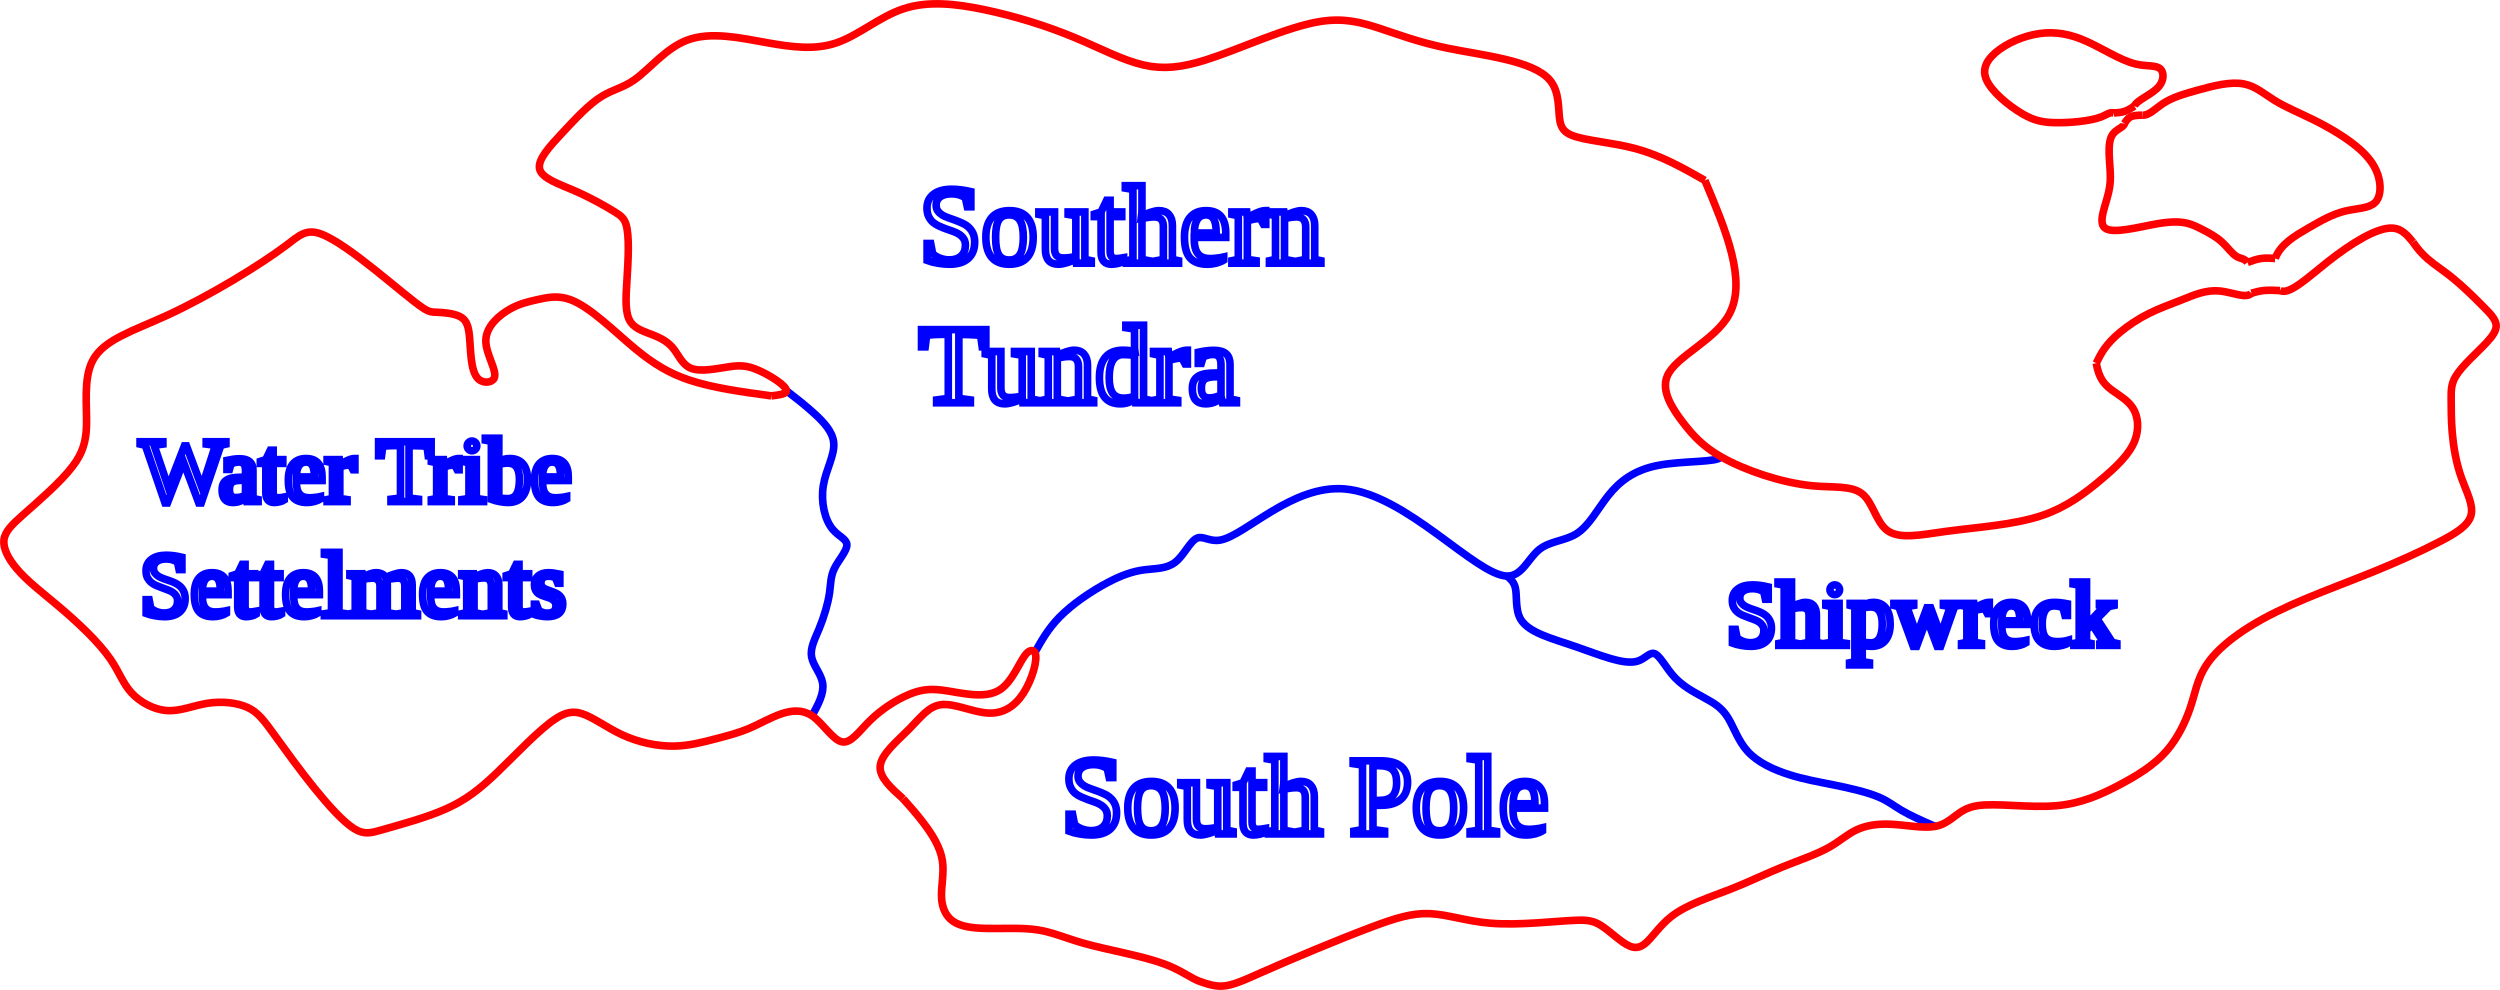
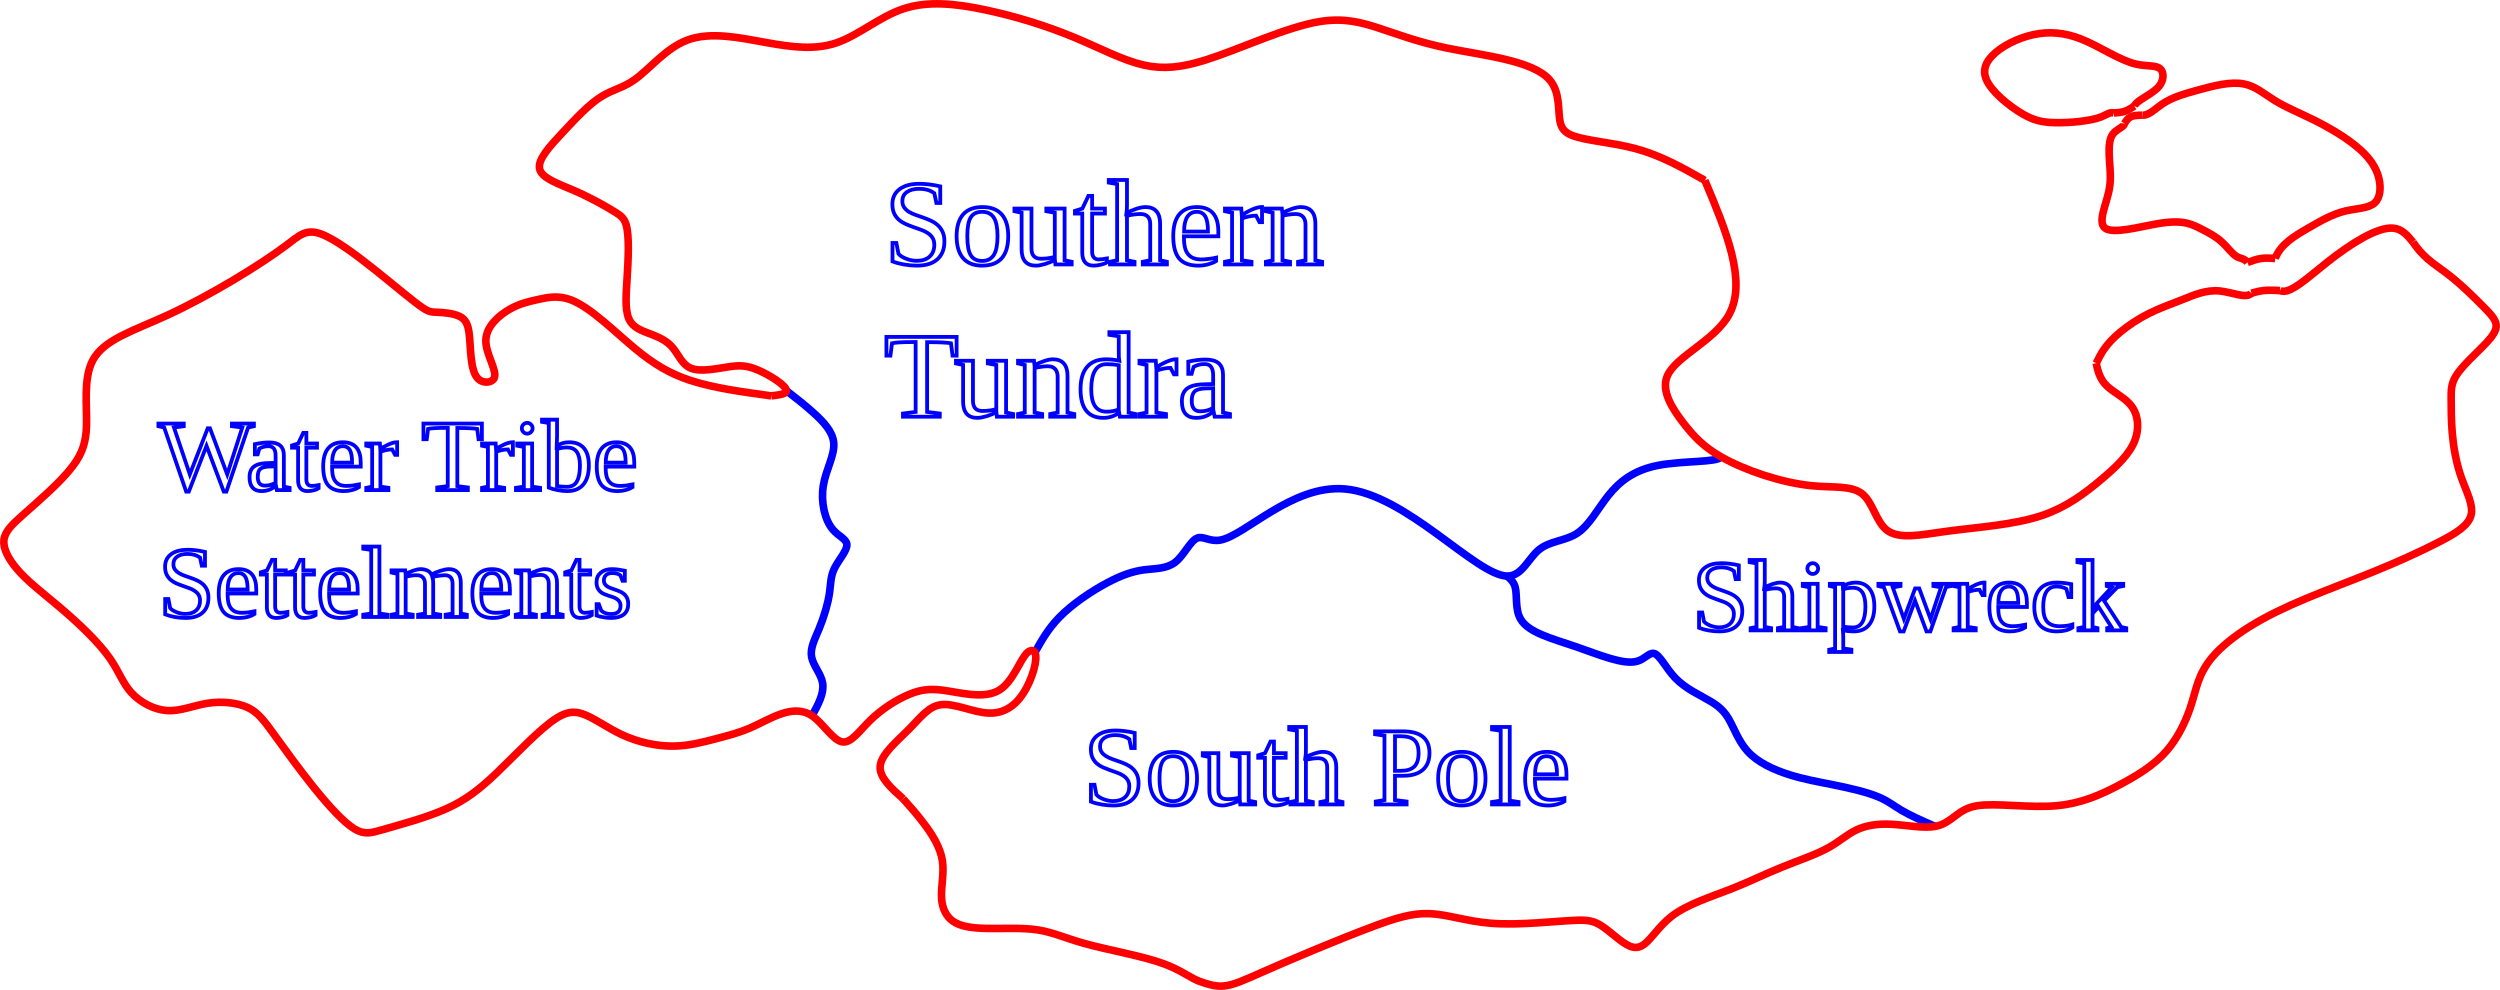
- <svg xmlns="http://www.w3.org/2000/svg" viewBox="0 0 328.436 130.054" width="328.436" height="130.054" version="1.1" id="svg57">
+ <svg xmlns="http://www.w3.org/2000/svg" viewBox="0 0 656.874 260.108" width="656.874" height="260.108" version="1.1" id="svg57">
  <defs id="defs4">
-     <rect x="115.945" y="28.859" width="78.404" height="55.674" id="rect57" />
+     <rect x="115.945" y="28.859" width="170.476" height="152.612" id="rect57" />
  </defs>
-   <g id="g49" transform="translate(37.59663,-1287.365)">
-     <path d="m 65.722,1338.692 c 1.222,0.945 2.445,1.891 3.666,3.007 1.201,1.097 2.401,2.36 2.543,3.815 0.159,1.636 -1.019,3.515 -1.362,5.631 -0.348,2.144 0.162,4.532 1.272,5.813 0.738,0.853 1.742,1.216 1.817,1.907 0.087,0.806 -1.088,2.058 -1.635,3.179 -0.521,1.068 -0.472,2.018 -0.636,3.179 -0.202,1.43 -0.727,3.181 -1.362,4.723 -0.563,1.366 -1.212,2.567 -0.999,3.724 0.21,1.14 1.257,2.237 1.453,3.451 0.215,1.332 -0.591,2.805 -1.398,4.279" style="fill:none;stroke:#0000ff" id="path34" />
-     <path d="m 241.499,1303.591 c -0.051,0.5 -1.059,0.712 -1.559,1.444 -0.813,1.189 -0.284,3.753 -0.289,5.601 -0.004,1.55 -0.382,2.597 -0.751,3.869 -0.312,1.078 -0.618,2.317 0.058,2.829 1.054,0.8 4.498,-0.172 6.872,-0.577 1.791,-0.306 2.973,-0.29 3.927,-0.058 0.701,0.171 1.28,0.459 1.963,0.808 0.824,0.422 1.802,0.933 2.598,1.664 0.751,0.689 1.34,1.573 1.963,1.916 0.472,0.26 0.964,0.209 1.386,0.751" style="fill:none;stroke:#ff0000" id="path35" />
-     <path d="m 242.796,1301.311 c 0.312,-0.811 2.389,-1.538 3.265,-2.628 0.643,-0.8 0.64,-1.796 0.173,-2.252 -0.559,-0.546 -1.782,-0.319 -3.176,-0.635 -2.182,-0.495 -4.782,-2.323 -7.218,-3.291 -2.184,-0.868 -4.237,-1.046 -6.352,-0.578 -2.058,0.456 -4.176,1.525 -5.37,2.772 -0.857,0.894 -1.239,1.881 -0.808,3.003 0.63,1.642 2.999,3.575 4.793,4.62 1.444,0.841 2.515,1.107 4.158,1.155 1.972,0.058 4.768,-0.199 6.179,-0.751 0.749,-0.293 1.107,-0.67 1.675,-0.52" style="fill:none;stroke:#ff0000" id="path36" />
-     <path d="m 261.305,1321.319 c 0.691,-1.873 2.586,-2.974 4.331,-3.984 1.671,-0.968 3.205,-1.852 4.908,-2.252 1.47,-0.345 3.067,-0.331 3.869,-1.097 0.717,-0.685 0.798,-1.996 0.52,-3.176 -0.328,-1.39 -1.154,-2.599 -2.425,-3.753 -1.622,-1.473 -3.97,-2.857 -6.121,-3.927 -1.923,-0.956 -3.688,-1.661 -5.197,-2.599 -1.331,-0.827 -2.463,-1.836 -3.984,-2.136 -1.77,-0.35 -4.066,0.257 -6.063,0.808 -1.797,0.496 -3.351,0.946 -4.62,1.79 -0.995,0.662 -1.814,1.567 -2.656,1.501" style="fill:none;stroke:#ff0000" id="path37" />
-     <path d="m 98.358,1373.081 c 0.866,-1.546 1.732,-3.091 3.183,-4.588 1.73,-1.785 4.291,-3.5 6.449,-4.632 1.712,-0.898 3.169,-1.43 4.723,-1.635 1.426,-0.188 2.933,-0.1 4.087,-0.999 1.168,-0.91 1.975,-2.829 2.907,-3.179 0.778,-0.292 1.643,0.513 2.997,0.272 3.281,-0.582 9.434,-7.301 16.349,-6.721 8.094,0.679 17.234,11.36 21.345,11.444 1.945,0.04 2.764,-2.291 4.178,-3.451 1.402,-1.151 3.39,-1.151 4.905,-2.089 1.674,-1.036 2.772,-3.218 4.178,-4.996 1.526,-1.928 3.416,-3.381 6.54,-3.996 3.269,-0.644 7.888,-0.373 8.316,-1.128" style="fill:none;stroke:#0000ff" id="path38" />
-     <path d="m 63.724,1339.374 c -3.828,-0.524 -7.656,-1.048 -10.713,-2.06 -2.657,-0.88 -4.732,-2.129 -7.142,-4.12 -2.743,-2.267 -5.92,-5.497 -8.515,-6.455 -1.664,-0.615 -3.089,-0.295 -4.395,0 -1.211,0.274 -2.319,0.527 -3.571,1.236 -1.467,0.831 -3.132,2.289 -3.159,4.12 -0.026,1.809 1.545,3.983 1.099,4.944 -0.285,0.614 -1.393,0.733 -2.06,0.137 -1.154,-1.03 -0.992,-4.198 -1.236,-6.043 -0.156,-1.179 -0.478,-1.818 -1.236,-2.197 -0.836,-0.419 -2.204,-0.522 -3.021,-0.549 -0.638,-0.021 -0.941,0 -1.785,-0.549 -2.518,-1.653 -9.849,-8.465 -13.459,-9.751 -1.935,-0.69 -2.802,0.209 -4.531,1.511 -3.371,2.539 -10.022,6.614 -15.658,9.202 -4.465,2.05 -8.294,3.166 -9.751,5.906 -1.272,2.392 -0.736,6.021 -0.824,8.652 -0.07,2.096 -0.536,3.558 -1.785,5.219 -1.615,2.148 -4.54,4.627 -6.592,6.455 -1.372,1.222 -2.354,2.153 -2.472,3.296 -0.117,1.135 0.617,2.478 1.648,3.708 1.392,1.66 3.326,3.114 5.494,4.944 2.497,2.108 5.304,4.716 6.867,7.004 1.136,1.663 1.614,3.159 2.747,4.395 1.137,1.241 2.933,2.221 4.67,2.335 1.773,0.116 3.484,-0.672 5.356,-0.961 1.838,-0.284 3.832,-0.087 5.219,0.549 1.4,0.642 2.183,1.733 3.708,3.845 2.63,3.643 7.468,10.325 10.3,12.086 1.369,0.851 2.27,0.552 3.708,0.137 2.216,-0.639 5.708,-1.553 8.378,-2.747 2.556,-1.143 4.358,-2.541 6.592,-4.67 2.582,-2.46 5.741,-5.895 7.966,-7.279 1.238,-0.77 2.188,-0.906 3.296,-0.549 1.473,0.473 3.227,1.815 5.219,2.747 2.175,1.018 4.634,1.548 6.867,1.511 1.989,-0.034 3.799,-0.518 5.494,-0.961 1.539,-0.403 2.983,-0.772 4.395,-1.373 1.422,-0.605 2.813,-1.445 4.258,-1.923 1.336,-0.442 2.717,-0.573 3.983,0.275 1.452,0.973 2.752,3.237 3.983,3.433 1.139,0.182 2.22,-1.406 3.571,-2.747 1.598,-1.587 3.574,-2.825 5.243,-3.513 1.377,-0.567 2.544,-0.758 4.258,-0.549 2.272,0.277 5.504,1.256 7.554,0 1.854,-1.137 2.74,-4.103 3.708,-4.944 0.382,-0.332 0.777,-0.333 0.961,0 0.444,0.801 -0.33,3.534 -1.511,5.356 -1.144,1.766 -2.671,2.676 -4.532,2.609 -2.061,-0.073 -4.534,-1.343 -6.318,-1.099 -1.605,0.22 -2.653,1.666 -4.12,3.159 -1.612,1.64 -3.73,3.336 -3.846,4.944 -0.106,1.468 1.458,2.863 3.021,4.258" style="fill:none;stroke:#ff0000" id="path39" />
-     <path d="m 258.187,1325.881 c 0.517,-0.142 1.034,-0.285 1.613,-0.346 0.66,-0.07 1.4,-0.035 2.14,0" style="fill:none;stroke:#ff0000" id="path40" />
-     <path d="m 160.399,1363.043 c 0.442,0.389 0.884,0.779 1.067,1.487 0.278,1.077 -0.043,2.89 0.706,4.175 1.033,1.77 4.099,2.537 7.193,3.597 3.158,1.082 6.345,2.47 8.157,1.927 0.96,-0.288 1.534,-1.118 2.119,-1.028 0.789,0.122 1.597,1.917 2.826,3.211 1.418,1.494 3.395,2.321 4.753,3.147 1.007,0.612 1.673,1.224 2.248,2.184 0.725,1.209 1.306,2.971 2.505,4.303 1.345,1.495 3.468,2.45 5.459,3.083 1.948,0.619 3.77,0.931 5.845,1.349 2.13,0.429 4.526,0.971 6.101,1.67 1.135,0.503 1.843,1.089 2.826,1.67 1.201,0.711 2.813,1.415 4.424,2.119" style="fill:none;stroke:#0000ff" id="path41" />
-     <path d="m 258.187,1325.881 c -0.663,0.775 -2.506,-0.125 -4.158,-0.289 -1.827,-0.181 -3.419,0.539 -4.966,1.155 -1.483,0.591 -2.924,1.087 -4.331,1.79 -1.386,0.693 -2.738,1.588 -3.811,2.483 -0.875,0.729 -1.565,1.459 -2.079,2.194 -0.432,0.619 -0.74,1.243 -1.048,1.866" style="fill:none;stroke:#ff0000" id="path42" />
-     <path d="m 279.405,1319.172 c -0.719,-0.872 -1.438,-1.744 -2.625,-1.837 -2.063,-0.163 -5.538,2.028 -8.604,4.446 -2.658,2.096 -5.008,4.364 -6.236,3.753" style="fill:none;stroke:#ff0000" id="path43" />
-     <path d="m 241.499,1303.591 c 0.218,-0.336 0.436,-0.672 0.784,-0.858 0.408,-0.218 0.996,-0.229 1.583,-0.239" style="fill:none;stroke:#ff0000" id="path44" />
-     <path d="m 240.113,1302.206 c 0.472,-0.028 0.944,-0.056 1.386,-0.201 0.453,-0.149 0.875,-0.421 1.297,-0.693" style="fill:none;stroke:#ff0000" id="path45" />
-     <path d="m 261.305,1321.319 c -0.606,-0.042 -1.212,-0.083 -1.811,0 -0.614,0.086 -1.22,0.303 -1.827,0.52" style="fill:none;stroke:#ff0000" id="path46" />
-     <path d="m 81.053,1392.308 c 0.897,1.004 1.794,2.009 2.723,3.239 1.052,1.393 2.146,3.076 2.428,4.856 0.272,1.716 -0.213,3.522 -0.097,5.05 0.093,1.227 0.572,2.276 1.457,2.913 1.048,0.756 2.665,0.935 4.467,0.971 2.183,0.043 4.639,-0.124 6.701,0.194 1.994,0.308 3.621,1.07 6.021,1.748 3.169,0.895 7.686,1.643 10.585,2.719 1.828,0.679 3.012,1.488 3.885,1.942 0.524,0.273 0.935,0.417 1.457,0.583 0.64,0.203 1.445,0.436 2.331,0.388 1.359,-0.074 2.907,-0.81 5.244,-1.845 3.909,-1.73 10.024,-4.293 14.373,-5.924 3.075,-1.153 5.267,-1.84 7.575,-1.748 2.364,0.094 4.849,1.005 8.06,1.262 3.758,0.302 8.511,-0.291 11.168,-0.388 1.459,-0.054 2.286,0.042 3.302,0.68 1.195,0.75 2.651,2.249 3.787,2.719 0.737,0.305 1.339,0.177 1.942,-0.291 0.963,-0.748 1.928,-2.363 3.496,-3.593 2.049,-1.608 5.128,-2.558 7.769,-3.593 2.455,-0.962 4.532,-1.996 6.798,-2.913 2.164,-0.876 4.5,-1.645 6.215,-2.622 1.346,-0.766 2.31,-1.661 3.496,-2.234 1.24,-0.599 2.723,-0.848 4.467,-0.777 1.995,0.081 4.332,0.579 5.924,0.291 1.124,-0.203 1.877,-0.796 2.622,-1.36 0.778,-0.588 1.547,-1.143 2.913,-1.359 2.457,-0.39 6.844,0.312 10.391,0 3.244,-0.285 5.786,-1.419 8.255,-2.719 2.317,-1.22 4.57,-2.587 6.215,-4.467 1.509,-1.723 2.507,-3.877 3.108,-5.633 0.453,-1.323 0.679,-2.42 1.068,-3.496 0.392,-1.082 0.949,-2.144 1.845,-3.205 1.168,-1.383 2.911,-2.764 4.856,-3.982 2.23,-1.396 4.725,-2.576 7.381,-3.69 2.883,-1.209 5.955,-2.34 9.032,-3.593 3.058,-1.246 6.12,-2.614 8.74,-3.982 1.935,-1.01 3.629,-2.02 3.982,-3.399 0.345,-1.348 -0.592,-3.048 -1.238,-4.844 -0.717,-1.995 -1.075,-4.109 -1.236,-6.043 -0.136,-1.633 -0.13,-3.139 -0.137,-4.395 -0.006,-1.026 -0.02,-1.886 0.549,-2.884 0.822,-1.442 2.861,-3.175 4.12,-4.532 0.827,-0.891 1.318,-1.621 1.236,-2.335 -0.085,-0.743 -0.79,-1.469 -1.648,-2.335 -1.205,-1.216 -2.711,-2.708 -4.12,-3.845 -1.197,-0.966 -2.323,-1.676 -3.234,-2.468 -0.771,-0.671 -1.387,-1.402 -1.923,-2.197" style="fill:none;stroke:#ff0000" id="path47" />
-     <path d="m 186.379,1311.062 c -2.885,-1.638 -5.769,-3.276 -9.129,-4.176 -3.097,-0.83 -6.597,-1.032 -8.352,-1.748 -0.933,-0.381 -1.372,-0.907 -1.554,-1.845 -0.277,-1.43 0.043,-3.819 -1.36,-5.438 -2.227,-2.572 -8.798,-3.207 -13.499,-4.176 -3.816,-0.787 -6.399,-1.794 -8.934,-2.622 -2.309,-0.754 -4.58,-1.359 -7.672,-0.874 -4.434,0.695 -10.559,3.631 -15.053,5.05 -3.226,1.019 -5.612,1.255 -8.158,0.68 -2.774,-0.627 -5.739,-2.217 -9.032,-3.593 -3.734,-1.56 -7.89,-2.845 -11.945,-3.69 -3.741,-0.78 -7.397,-1.186 -10.64,-0.097 -3.12,1.048 -5.857,3.479 -8.783,4.467 -2.81,0.949 -5.794,0.567 -9.082,-0.023 -3.542,-0.635 -7.437,-1.511 -10.534,-0.327 -2.813,1.075 -4.968,3.849 -6.941,5.226 -1.446,1.009 -2.793,1.269 -4.17,2.094 -1.709,1.024 -3.464,2.92 -5.288,4.876 -1.607,1.723 -3.267,3.492 -2.953,4.738 0.307,1.218 2.502,1.936 4.532,2.816 2.162,0.937 4.139,2.058 5.356,2.816 0.724,0.451 1.179,0.773 1.442,1.579 0.489,1.502 0.31,4.685 0.137,7.416 -0.149,2.362 -0.293,4.386 0.523,5.52 0.634,0.882 1.849,1.225 2.918,1.648 1.033,0.408 1.931,0.89 2.609,1.717 0.714,0.87 1.185,2.12 2.266,2.61 1.325,0.599 3.567,0.056 5.185,-0.172 1.373,-0.193 2.296,-0.159 3.708,0.446 1.571,0.673 3.746,2.052 3.743,2.712 -0.002,0.446 -1,0.564 -1.998,0.682" style="fill:none;stroke:#ff0000" id="path48" />
-     <path d="m 237.794,1335.081 c 0.363,2.05 1.102,2.836 2.095,3.562 0.924,0.676 2.068,1.299 2.719,2.331 0.705,1.115 0.834,2.707 0.291,4.176 -0.689,1.866 -2.462,3.533 -4.37,5.147 -2.216,1.874 -4.614,3.676 -7.769,4.758 -3.769,1.293 -8.618,1.56 -12.819,2.136 -3.228,0.443 -6.073,1.068 -7.672,-0.194 -1.366,-1.078 -1.824,-3.534 -3.108,-4.662 -1.424,-1.252 -3.866,-0.869 -6.798,-1.165 -3.937,-0.398 -8.759,-2.021 -11.848,-3.788 -2.285,-1.306 -3.623,-2.691 -5.05,-4.564 -1.379,-1.81 -2.842,-4.076 -2.039,-6.021 1.081,-2.621 6.273,-4.66 8.158,-8.158 2.346,-4.353 -0.429,-10.965 -3.205,-17.578" style="fill:none;stroke:#ff0000" id="path49" />
+   <g id="g49" transform="translate(37.59664,-1287.365)">
+     <path d="m 169.041,1390.019 c 2.445,1.891 4.89,3.781 7.333,6.013 2.402,2.195 4.803,4.719 5.086,7.63 0.319,3.272 -2.038,7.031 -2.725,11.263 -0.696,4.289 0.324,9.063 2.543,11.626 1.477,1.705 3.484,2.431 3.633,3.815 0.173,1.612 -2.176,4.115 -3.27,6.358 -1.041,2.136 -0.943,4.035 -1.272,6.358 -0.404,2.86 -1.454,6.362 -2.725,9.446 -1.125,2.731 -2.424,5.134 -1.998,7.448 0.419,2.28 2.513,4.474 2.907,6.903 0.431,2.663 -1.182,5.61 -2.796,8.557" style="fill:none;stroke:#0000ff;stroke-width:2" id="path34" />
+     <path d="m 520.596,1319.818 c -0.102,1 -2.118,1.423 -3.118,2.887 -1.625,2.378 -0.568,7.505 -0.577,11.203 -0.008,3.099 -0.764,5.194 -1.501,7.738 -0.625,2.156 -1.235,4.634 0.115,5.659 2.108,1.599 8.996,-0.343 13.743,-1.155 3.582,-0.612 5.946,-0.58 7.853,-0.116 1.403,0.342 2.559,0.917 3.927,1.617 1.649,0.843 3.604,1.867 5.197,3.329 1.502,1.378 2.68,3.146 3.927,3.832 0.945,0.52 1.928,0.418 2.772,1.501" style="fill:none;stroke:#ff0000;stroke-width:2" id="path35" />
+     <path d="m 523.189,1315.257 c 0.625,-1.622 4.778,-3.076 6.53,-5.256 1.287,-1.6 1.28,-3.592 0.346,-4.504 -1.118,-1.093 -3.564,-0.638 -6.352,-1.27 -4.363,-0.991 -9.564,-4.646 -14.436,-6.583 -4.369,-1.737 -8.474,-2.092 -12.704,-1.155 -4.117,0.912 -8.351,3.05 -10.74,5.544 -1.714,1.789 -2.478,3.761 -1.617,6.005 1.26,3.283 5.998,7.149 9.586,9.239 2.888,1.682 5.031,2.214 8.315,2.31 3.945,0.116 9.537,-0.397 12.357,-1.501 1.497,-0.586 2.214,-1.339 3.349,-1.039" style="fill:none;stroke:#ff0000;stroke-width:2" id="path36" />
+     <path d="m 560.208,1355.273 c 1.383,-3.746 5.172,-5.948 8.662,-7.969 3.342,-1.935 6.409,-3.703 9.817,-4.504 2.94,-0.691 6.134,-0.662 7.738,-2.194 1.434,-1.371 1.596,-3.992 1.039,-6.352 -0.655,-2.781 -2.307,-5.198 -4.851,-7.507 -3.245,-2.945 -7.94,-5.714 -12.242,-7.853 -3.845,-1.912 -7.376,-3.322 -10.394,-5.197 -2.662,-1.654 -4.926,-3.671 -7.969,-4.273 -3.539,-0.7 -8.133,0.515 -12.126,1.617 -3.594,0.992 -6.703,1.892 -9.239,3.58 -1.991,1.325 -3.629,3.134 -5.313,3.003" style="fill:none;stroke:#ff0000;stroke-width:2" id="path37" />
+     <path d="m 234.314,1458.797 c 1.732,-3.091 3.465,-6.182 6.367,-9.176 3.46,-3.569 8.583,-7 12.898,-9.265 3.423,-1.797 6.338,-2.861 9.446,-3.27 2.852,-0.376 5.866,-0.2 8.175,-1.998 2.336,-1.819 3.951,-5.659 5.813,-6.358 1.557,-0.585 3.287,1.025 5.995,0.545 6.562,-1.164 18.868,-14.603 32.698,-13.443 16.189,1.358 34.468,22.72 42.69,22.889 3.889,0.08 5.528,-4.582 8.356,-6.903 2.805,-2.302 6.78,-2.303 9.81,-4.178 3.349,-2.073 5.543,-6.436 8.356,-9.991 3.052,-3.856 6.832,-6.761 13.079,-7.993 6.537,-1.289 15.776,-0.746 16.633,-2.256" style="fill:none;stroke:#0000ff;stroke-width:2" id="path38" />
+     <path d="m 165.046,1391.383 c -7.656,-1.048 -15.312,-2.096 -21.425,-4.12 -5.315,-1.76 -9.464,-4.258 -14.283,-8.24 -5.486,-4.534 -11.84,-10.993 -17.03,-12.91 -3.329,-1.229 -6.178,-0.591 -8.79,0 -2.421,0.548 -4.638,1.054 -7.142,2.472 -2.935,1.662 -6.264,4.577 -6.318,8.24 -0.053,3.618 3.09,7.966 2.197,9.888 -0.57,1.228 -2.785,1.467 -4.12,0.275 -2.307,-2.06 -1.984,-8.396 -2.472,-12.086 -0.312,-2.359 -0.956,-3.636 -2.472,-4.395 -1.673,-0.838 -4.408,-1.045 -6.043,-1.099 -1.275,-0.042 -1.882,0 -3.571,-1.099 -5.037,-3.306 -19.698,-16.93 -26.919,-19.502 -3.871,-1.379 -5.604,0.417 -9.061,3.022 -6.743,5.078 -20.044,13.228 -31.317,18.404 -8.931,4.1 -16.588,6.333 -19.502,11.811 -2.544,4.784 -1.472,12.043 -1.648,17.305 -0.14,4.192 -1.073,7.117 -3.571,10.438 -3.231,4.295 -9.079,9.253 -13.185,12.91 -2.743,2.444 -4.708,4.306 -4.944,6.592 -0.234,2.269 1.233,4.956 3.296,7.416 2.784,3.321 6.652,6.229 10.987,9.889 4.994,4.217 10.609,9.431 13.734,14.009 2.272,3.327 3.228,6.317 5.494,8.79 2.274,2.482 5.866,4.443 9.339,4.67 3.546,0.232 6.969,-1.344 10.713,-1.923 3.677,-0.568 7.663,-0.174 10.438,1.099 2.8,1.285 4.365,3.466 7.416,7.691 5.26,7.286 14.935,20.651 20.601,24.172 2.739,1.702 4.541,1.104 7.416,0.275 4.432,-1.279 11.416,-3.107 16.756,-5.494 5.111,-2.285 8.716,-5.082 13.185,-9.339 5.164,-4.92 11.481,-11.789 15.931,-14.558 2.477,-1.541 4.375,-1.811 6.592,-1.099 2.946,0.947 6.454,3.629 10.438,5.494 4.35,2.036 9.267,3.097 13.734,3.021 3.978,-0.068 7.599,-1.036 10.987,-1.923 3.079,-0.806 5.966,-1.545 8.79,-2.747 2.845,-1.21 5.626,-2.89 8.515,-3.845 2.671,-0.883 5.435,-1.147 7.966,0.549 2.905,1.946 5.504,6.473 7.966,6.867 2.279,0.364 4.441,-2.813 7.142,-5.493 3.197,-3.173 7.149,-5.651 10.487,-7.025 2.753,-1.133 5.089,-1.516 8.515,-1.099 4.545,0.553 11.009,2.513 15.107,0 3.707,-2.273 5.479,-8.206 7.416,-9.889 0.764,-0.663 1.554,-0.666 1.923,0 0.888,1.602 -0.66,7.069 -3.021,10.713 -2.289,3.532 -5.341,5.351 -9.064,5.219 -4.123,-0.146 -9.068,-2.686 -12.635,-2.197 -3.21,0.44 -5.306,3.332 -8.24,6.318 -3.224,3.28 -7.46,6.672 -7.691,9.889 -0.211,2.936 2.916,5.726 6.043,8.515" style="fill:none;stroke:#ff0000;stroke-width:2" id="path39" />
+     <path d="m 553.972,1364.397 c 1.034,-0.285 2.068,-0.57 3.226,-0.693 1.319,-0.14 2.8,-0.07 4.281,0" style="fill:none;stroke:#ff0000;stroke-width:2" id="path40" />
+     <path d="m 358.395,1438.721 c 0.884,0.779 1.768,1.558 2.134,2.973 0.557,2.153 -0.086,5.78 1.413,8.349 2.066,3.541 8.199,5.074 14.387,7.193 6.317,2.164 12.69,4.939 16.313,3.854 1.921,-0.576 3.069,-2.237 4.239,-2.055 1.577,0.244 3.195,3.834 5.652,6.423 2.836,2.988 6.79,4.642 9.505,6.294 2.013,1.225 3.345,2.449 4.496,4.367 1.45,2.418 2.612,5.941 5.01,8.606 2.69,2.99 6.935,4.899 10.918,6.166 3.896,1.238 7.54,1.861 11.689,2.697 4.261,0.859 9.053,1.942 12.203,3.34 2.269,1.007 3.686,2.177 5.652,3.34 2.403,1.421 5.626,2.83 8.848,4.239" style="fill:none;stroke:#0000ff;stroke-width:2" id="path41" />
+     <path d="m 553.972,1364.397 c -1.327,1.55 -5.012,-0.25 -8.315,-0.578 -3.653,-0.362 -6.838,1.077 -9.932,2.31 -2.966,1.182 -5.849,2.173 -8.662,3.58 -2.771,1.386 -5.475,3.176 -7.622,4.966 -1.75,1.459 -3.13,2.917 -4.158,4.389 -0.865,1.238 -1.481,2.486 -2.097,3.733" style="fill:none;stroke:#ff0000;stroke-width:2" id="path42" />
+     <path d="m 596.409,1350.979 c -1.438,-1.744 -2.877,-3.488 -5.249,-3.675 -4.126,-0.325 -11.076,4.056 -17.208,8.893 -5.316,4.193 -10.016,8.729 -12.473,7.507" style="fill:none;stroke:#ff0000;stroke-width:2" id="path43" />
+     <path d="m 520.596,1319.818 c 0.436,-0.672 0.872,-1.345 1.568,-1.716 0.817,-0.436 1.992,-0.457 3.167,-0.478" style="fill:none;stroke:#ff0000;stroke-width:2" id="path44" />
+     <path d="m 517.824,1317.046 c 0.944,-0.056 1.887,-0.112 2.772,-0.402 0.906,-0.298 1.75,-0.842 2.593,-1.387" style="fill:none;stroke:#ff0000;stroke-width:2" id="path45" />
+     <path d="m 560.208,1355.273 c -1.212,-0.084 -2.423,-0.166 -3.621,0 -1.227,0.172 -2.441,0.605 -3.654,1.04" style="fill:none;stroke:#ff0000;stroke-width:2" id="path46" />
+     <path d="m 199.704,1497.252 c 1.794,2.009 3.587,4.018 5.445,6.478 2.105,2.787 4.293,6.153 4.856,9.711 0.543,3.432 -0.425,7.043 -0.194,10.1 0.185,2.454 1.144,4.551 2.913,5.827 2.096,1.511 5.329,1.871 8.935,1.942 4.366,0.086 9.277,-0.248 13.402,0.389 3.989,0.616 7.242,2.14 12.042,3.496 6.338,1.79 15.372,3.285 21.171,5.438 3.655,1.357 6.025,2.976 7.769,3.885 1.048,0.546 1.871,0.835 2.913,1.165 1.279,0.405 2.89,0.873 4.662,0.777 2.717,-0.148 5.814,-1.621 10.488,-3.69 7.817,-3.46 20.048,-8.587 28.746,-11.848 6.151,-2.306 10.535,-3.679 15.15,-3.496 4.728,0.188 9.698,2.009 16.121,2.525 7.517,0.603 17.023,-0.582 22.336,-0.777 2.918,-0.108 4.572,0.084 6.604,1.36 2.39,1.5 5.303,4.498 7.575,5.438 1.475,0.61 2.679,0.353 3.885,-0.583 1.926,-1.496 3.856,-4.726 6.992,-7.186 4.098,-3.215 10.256,-5.117 15.538,-7.186 4.91,-1.924 9.065,-3.992 13.596,-5.827 4.328,-1.752 8.999,-3.29 12.431,-5.244 2.691,-1.532 4.62,-3.321 6.992,-4.467 2.48,-1.198 5.446,-1.695 8.934,-1.554 3.99,0.162 8.663,1.157 11.848,0.583 2.247,-0.405 3.753,-1.592 5.244,-2.719 1.555,-1.175 3.094,-2.285 5.827,-2.719 4.913,-0.78 13.688,0.624 20.782,0 6.488,-0.571 11.572,-2.838 16.509,-5.439 4.634,-2.441 9.139,-5.175 12.431,-8.934 3.017,-3.446 5.015,-7.754 6.215,-11.265 0.905,-2.647 1.357,-4.84 2.137,-6.992 0.784,-2.165 1.898,-4.288 3.69,-6.41 2.335,-2.765 5.821,-5.528 9.711,-7.963 4.459,-2.792 9.449,-5.153 14.761,-7.381 5.766,-2.418 11.911,-4.679 18.063,-7.186 6.116,-2.492 12.239,-5.227 17.481,-7.963 3.87,-2.02 7.258,-4.04 7.963,-6.798 0.689,-2.695 -1.184,-6.096 -2.476,-9.688 -1.434,-3.99 -2.151,-8.217 -2.472,-12.086 -0.271,-3.267 -0.261,-6.278 -0.275,-8.79 -0.012,-2.052 -0.04,-3.771 1.099,-5.768 1.644,-2.885 5.722,-6.35 8.24,-9.064 1.654,-1.783 2.636,-3.242 2.472,-4.67 -0.17,-1.485 -1.58,-2.938 -3.296,-4.67 -2.41,-2.433 -5.423,-5.417 -8.24,-7.691 -2.394,-1.932 -4.647,-3.351 -6.467,-4.936 -1.542,-1.343 -2.773,-2.805 -3.846,-4.395" style="fill:none;stroke:#ff0000;stroke-width:2" id="path47" />
+     <path d="m 410.356,1334.759 c -5.769,-3.276 -11.539,-6.552 -18.257,-8.352 -6.194,-1.659 -13.195,-2.064 -16.704,-3.496 -1.866,-0.762 -2.744,-1.814 -3.108,-3.69 -0.555,-2.861 0.087,-7.637 -2.719,-10.877 -4.454,-5.143 -17.597,-6.413 -26.998,-8.352 -7.631,-1.574 -12.797,-3.589 -17.869,-5.244 -4.619,-1.508 -9.159,-2.718 -15.344,-1.748 -8.869,1.39 -21.119,7.263 -30.105,10.1 -6.453,2.037 -11.223,2.51 -16.315,1.36 -5.548,-1.254 -11.478,-4.435 -18.063,-7.186 -7.468,-3.121 -15.779,-5.69 -23.89,-7.381 -7.483,-1.559 -14.795,-2.371 -21.279,-0.194 -6.24,2.095 -11.713,6.958 -17.566,8.935 -5.619,1.897 -11.588,1.134 -18.165,-0.046 -7.084,-1.27 -14.874,-3.022 -21.069,-0.653 -5.625,2.151 -9.937,7.698 -13.883,10.453 -2.892,2.019 -5.587,2.537 -8.341,4.187 -3.419,2.048 -6.928,5.84 -10.575,9.751 -3.213,3.446 -6.534,6.985 -5.906,9.476 0.615,2.436 5.003,3.872 9.064,5.631 4.325,1.874 8.278,4.115 10.713,5.631 1.448,0.901 2.359,1.545 2.884,3.159 0.979,3.005 0.619,9.37 0.275,14.833 -0.298,4.723 -0.585,8.772 1.047,11.04 1.269,1.763 3.697,2.451 5.837,3.296 2.066,0.816 3.862,1.78 5.219,3.433 1.428,1.739 2.369,4.24 4.532,5.219 2.65,1.199 7.134,0.112 10.369,-0.343 2.745,-0.386 4.592,-0.317 7.416,0.893 3.142,1.346 7.492,4.104 7.485,5.425 -0.005,0.893 -2,1.129 -3.996,1.365" style="fill:none;stroke:#ff0000;stroke-width:2" id="path48" />
+     <path d="m 513.187,1382.797 c 0.727,4.101 2.204,5.672 4.189,7.124 1.848,1.351 4.135,2.599 5.438,4.661 1.409,2.23 1.668,5.414 0.583,8.352 -1.378,3.731 -4.925,7.067 -8.74,10.294 -4.432,3.749 -9.227,7.352 -15.538,9.517 -7.537,2.586 -17.237,3.121 -25.638,4.273 -6.456,0.885 -12.145,2.135 -15.344,-0.388 -2.733,-2.156 -3.648,-7.067 -6.215,-9.323 -2.849,-2.503 -7.732,-1.738 -13.596,-2.331 -7.875,-0.796 -17.517,-4.043 -23.696,-7.575 -4.571,-2.613 -7.246,-5.383 -10.1,-9.129 -2.758,-3.62 -5.684,-8.151 -4.079,-12.042 2.162,-5.241 12.545,-9.319 16.315,-16.315 4.692,-8.706 -0.859,-21.931 -6.41,-35.155" style="fill:none;stroke:#ff0000;stroke-width:2" id="path49" />
  </g>
-   <g id="g57" transform="translate(37.59663,-1287.365)">
-     <text xml:space="preserve" transform="translate(-32.74429,1279.704)" id="text57" style="font-size:14.667px;white-space:pre;shape-inside:url(#rect57);fill:none;stroke:#0000ff">
-       <tspan x="115.945" y="42.24" id="tspan1">Southern
+   <g id="g57" transform="translate(37.59664,-1287.365)">
+     <text xml:space="preserve" transform="translate(78.79055,1298.792)" id="text57" style="font-size:32px;white-space:pre;shape-inside:url(#rect57);fill:none;stroke:#0000ff">
+       <tspan x="115.945" y="58.054" id="tspan2">Southern
</tspan>
-       <tspan x="115.945" y="60.574" id="tspan2">Tundra</tspan>
+       <tspan x="115.945" y="98.054" id="tspan3">Tundra</tspan>
    </text>
-     <text xml:space="preserve" style="font-size:14.667px;fill:none;stroke:#0000ff" x="101.844" y="1396.926" id="text58">
-       <tspan id="tspan57" x="101.844" y="1396.926">South Pole</tspan>
+     <text xml:space="preserve" style="font-size:29.333px;fill:none;stroke:#0000ff" x="247.064" y="1498.729" id="text58">
+       <tspan id="tspan57" x="247.064" y="1498.729" style="font-size:29.333px">South Pole</tspan>
    </text>
-     <text xml:space="preserve" style="font-size:12px;fill:none;stroke:#0000ff" x="-19.209" y="1353.255" id="text59">
-       <tspan id="tspan58" x="-19.209" y="1353.255">Water Tribe</tspan>
-       <tspan x="-19.209" y="1368.255" id="tspan59">Settelments</tspan>
+     <text xml:space="preserve" style="font-size:26.667px;fill:none;stroke:#0000ff" x="3.996" y="1416.133" id="text59">
+       <tspan id="tspan58" x="3.996" y="1416.133" style="font-size:26.667px">Water Tribe</tspan>
+       <tspan x="3.996" y="1449.467" id="tspan59" style="font-size:26.667px">Settelments</tspan>
    </text>
-     <text xml:space="preserve" style="font-size:12px;fill:none;stroke:#0000ff" x="189.187" y="1372.153" id="text60">
-       <tspan id="tspan60" x="189.187" y="1372.153">Shipwreck</tspan>
+     <text xml:space="preserve" style="font-size:26.667px;fill:none;stroke:#0000ff" x="407.016" y="1452.998" id="text60">
+       <tspan id="tspan60" x="407.016" y="1452.998" style="font-size:26.667px">Shipwreck</tspan>
    </text>
  </g>
</svg>
